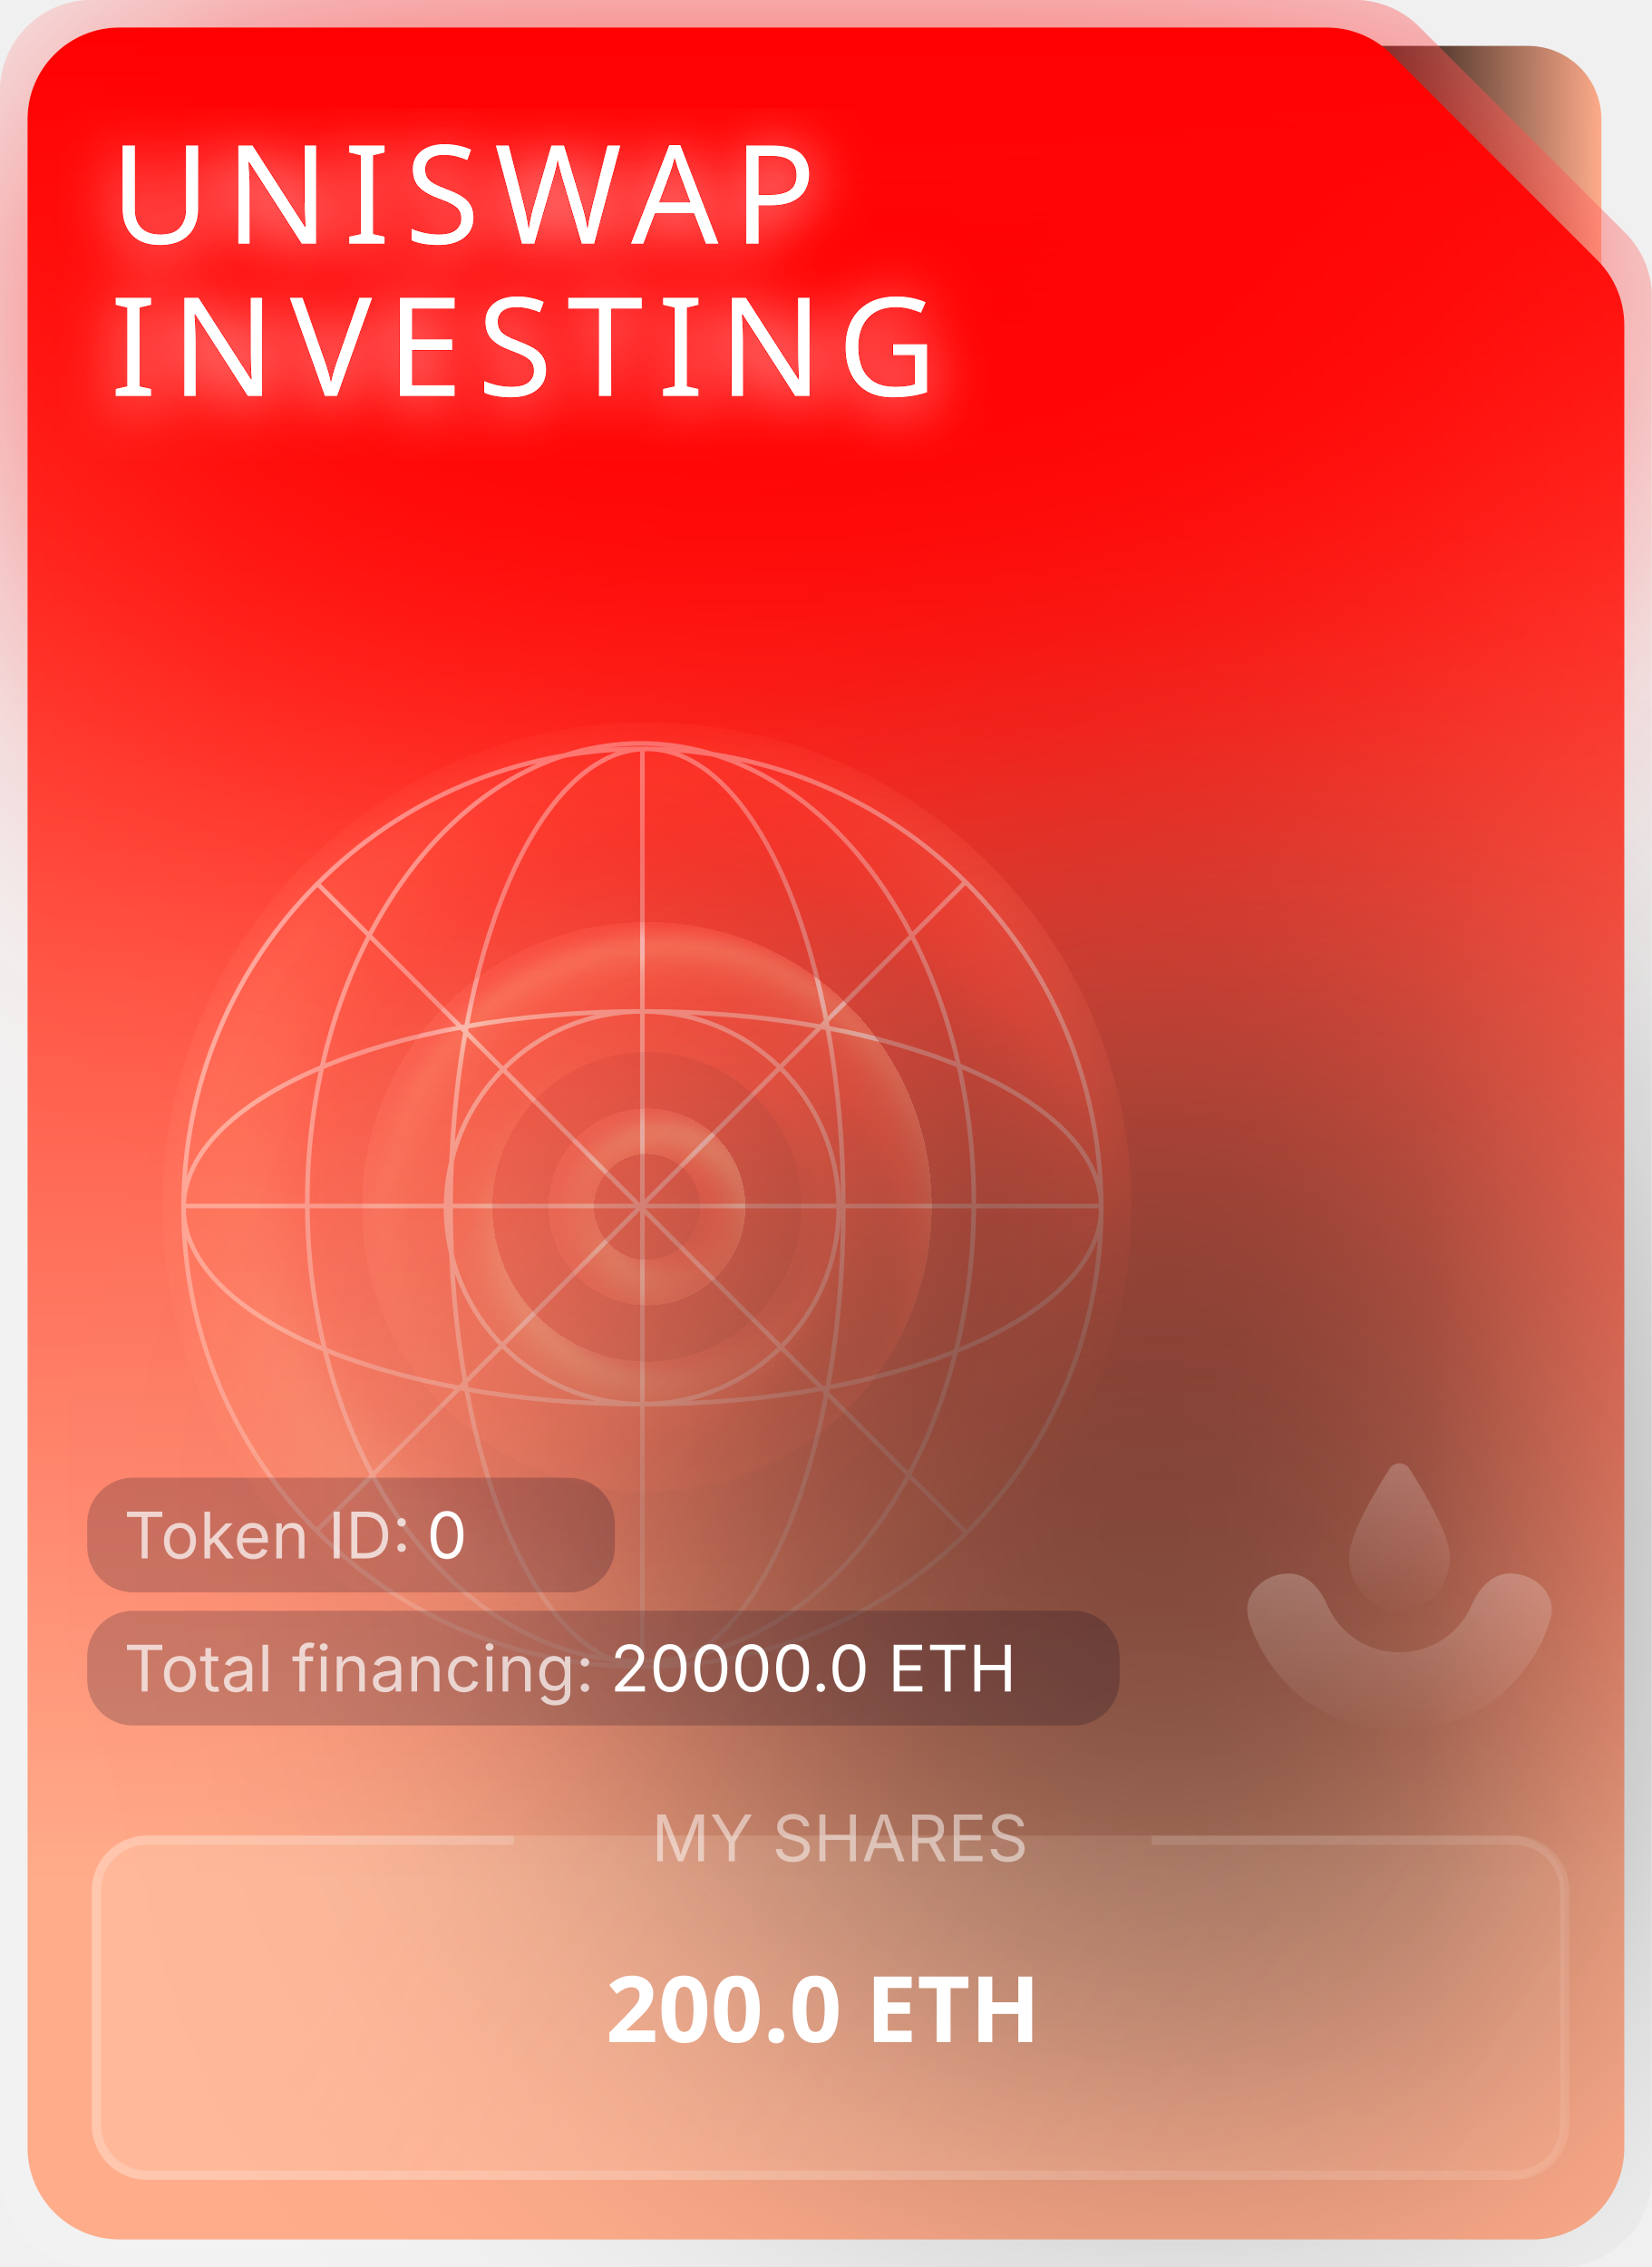
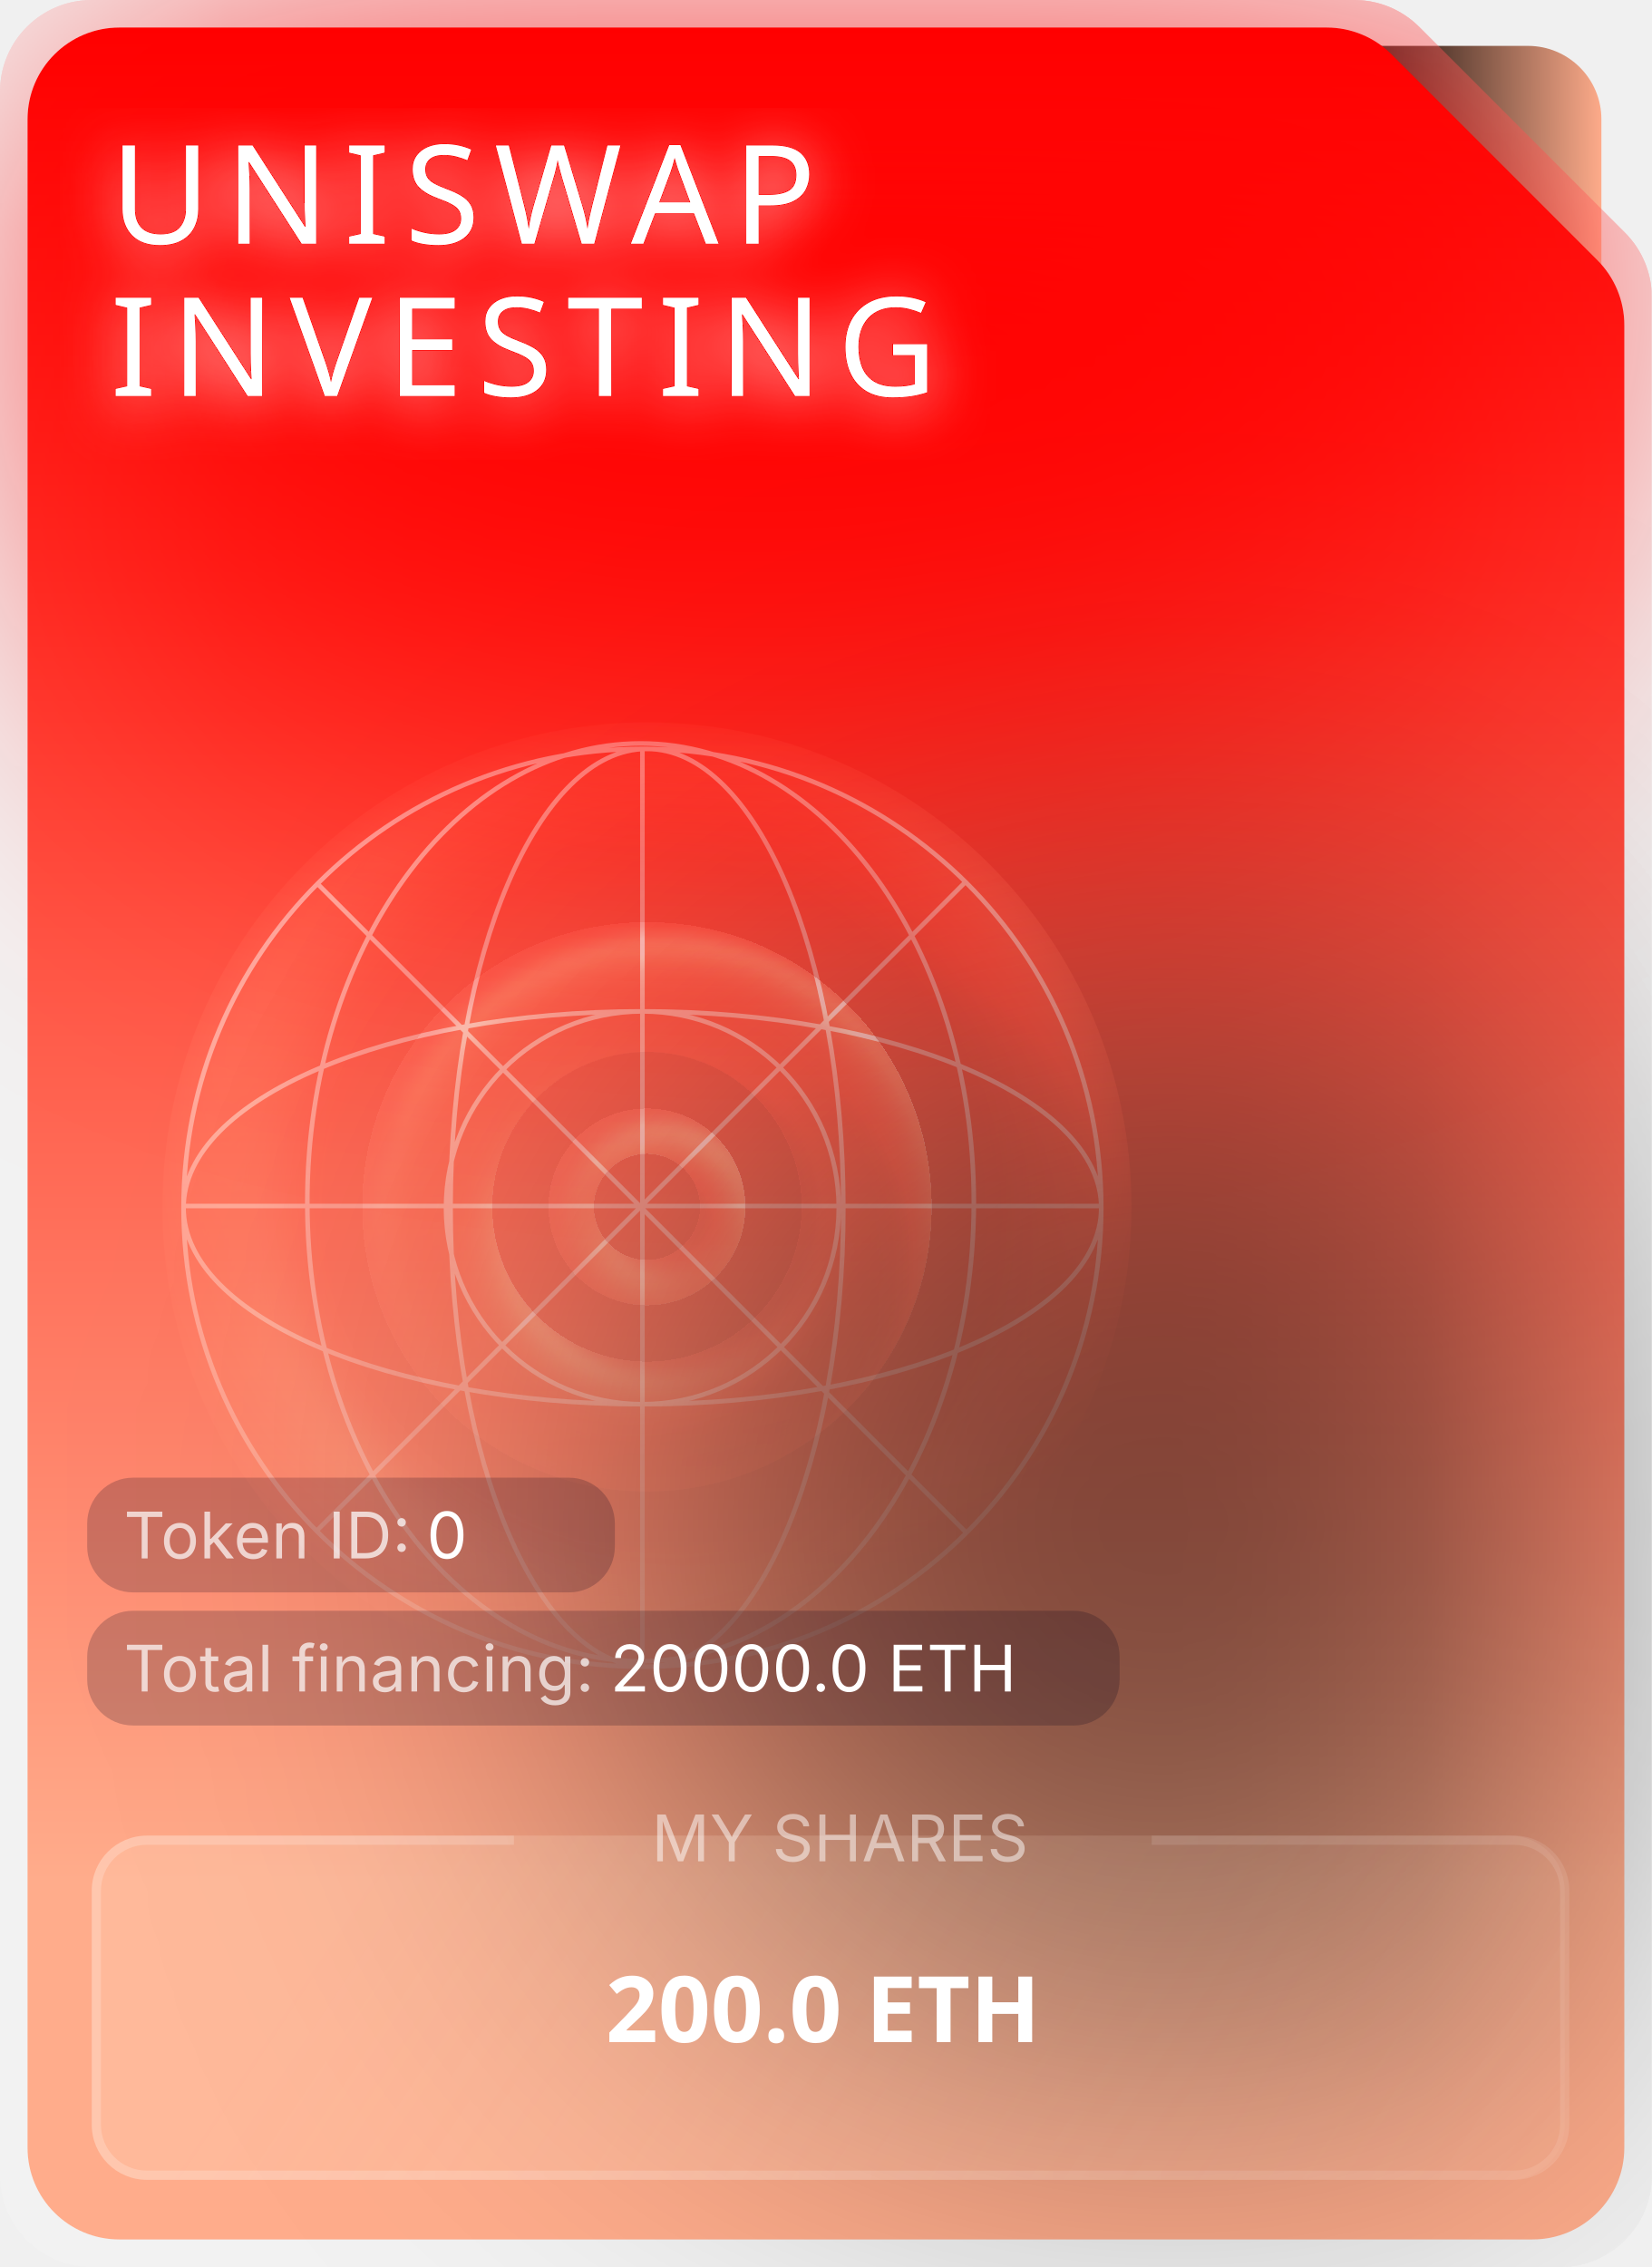
<svg xmlns="http://www.w3.org/2000/svg" width="360" height="494" fill="none">
  <g clip-path="url(#clip0_1634_41705)">
    <rect x="285" y="10" width="64" height="64" rx="16" fill="url(#paint0_linear_1634_41705)" />
    <mask id="a" style="mask-type:alpha" maskUnits="userSpaceOnUse" x="0" y="0" width="360" height="494">
      <path fill-rule="evenodd" clip-rule="evenodd" d="M309.289 5.858A19.997 19.997 0 00295.147 0H20C8.954 0 0 8.954 0 20v454c0 11.046 8.954 20 20 20h320c11.046 0 20-8.954 20-20V64.853a19.999 19.999 0 00-5.858-14.142L309.289 5.858z" fill="#ABC8FF" />
      <path fill-rule="evenodd" clip-rule="evenodd" d="M309.289 5.858A19.997 19.997 0 00295.147 0H20C8.954 0 0 8.954 0 20v454c0 11.046 8.954 20 20 20h320c11.046 0 20-8.954 20-20V64.853a19.999 19.999 0 00-5.858-14.142L309.289 5.858z" fill="#001AFF" fill-opacity=".3" />
      <path fill-rule="evenodd" clip-rule="evenodd" d="M309.289 5.858A19.997 19.997 0 00295.147 0H20C8.954 0 0 8.954 0 20v454c0 11.046 8.954 20 20 20h320c11.046 0 20-8.954 20-20V64.853a19.999 19.999 0 00-5.858-14.142L309.289 5.858z" fill="#4CAEF5" fill-opacity=".37" />
      <path fill-rule="evenodd" clip-rule="evenodd" d="M309.289 5.858A19.997 19.997 0 00295.147 0H20C8.954 0 0 8.954 0 20v454c0 11.046 8.954 20 20 20h320c11.046 0 20-8.954 20-20V64.853a19.999 19.999 0 00-5.858-14.142L309.289 5.858z" fill="url(#paint1_linear_1634_41705)" />
    </mask>
    <g mask="url(#a)">
      <mask id="b" maskUnits="userSpaceOnUse" x="-4" y="-4" width="368" height="502" fill="#000">
        <path fill="#fff" d="M-4-4h368v502H-4z" />
        <path fill-rule="evenodd" clip-rule="evenodd" d="M303.289 11.858A19.997 19.997 0 00289.147 6H26C14.954 6 6 14.954 6 26v442c0 11.046 8.954 20 20 20h308c11.046 0 20-8.954 20-20V70.853a19.999 19.999 0 00-5.858-14.142l-44.853-44.853z" />
      </mask>
      <path fill-rule="evenodd" clip-rule="evenodd" d="M303.289 11.858A19.997 19.997 0 00289.147 6H26C14.954 6 6 14.954 6 26v442c0 11.046 8.954 20 20 20h308c11.046 0 20-8.954 20-20V70.853a19.999 19.999 0 00-5.858-14.142l-44.853-44.853z" fill="url(#paint2_linear_1634_41705)" />
      <path d="M348.142 56.71l7.071-7.07-7.071 7.07zm-44.853-44.852l-7.071 7.07 7.071-7.07zM26 16h263.147V-4H26v20zM16 468V26H-4v442h20zm318 10H26v20h308v-20zm10-407.147V468h20V70.853h-20zm11.213-21.213L310.36 4.787l-14.142 14.142 44.853 44.853 14.142-14.142zM364 70.853a30 30 0 00-8.787-21.213l-14.142 14.142a10.002 10.002 0 012.929 7.07h20zM334 498c16.569 0 30-13.431 30-30h-20c0 5.523-4.477 10-10 10v20zM-4 468c0 16.569 13.431 30 30 30v-20c-5.523 0-10-4.477-10-10H-4zM289.147 16a10 10 0 017.071 2.929L310.36 4.787A29.998 29.998 0 00289.147-4v20zM26-4C9.431-4-4 9.431-4 26h20c0-5.523 4.477-10 10-10V-4z" fill="url(#paint3_linear_1634_41705)" mask="url(#b)" />
      <path opacity=".5" d="M140 362.801v-200m-100 100h200m-29.389 71.198l-141.39-141.39m-.23 140.99l141.419-141.41m-70.411 113.802c23.638 0 42.8-19.163 42.8-42.8 0-23.638-19.162-42.8-42.8-42.8m0 85.6c-23.638 0-42.8-19.163-42.8-42.8 0-23.638 19.162-42.8 42.8-42.8m0 85.6c55.229 0 100.001-19.163 100.001-42.8 0-23.638-44.772-42.8-100.001-42.8m0 85.6c-55.228 0-99.999-19.163-99.999-42.8 0-23.638 44.77-42.8 99.999-42.8M240 263.189c0 55.229-44.772 100-100 100s-100-44.771-100-100c0-55.228 44.772-100 100-100s100 44.772 100 100zm-56.21 0c0 55.229-19.163 100-42.8 100-23.638 0-42.8-44.771-42.8-100 0-55.228 19.162-100 42.8-100 23.637 0 42.8 44.772 42.8 100zM212.231 262c0 55.229-32.518 100-72.63 100-40.113 0-72.63-44.771-72.63-100 0-55.228 32.517-100 72.63-100 40.112 0 72.63 44.772 72.63 100z" stroke="url(#paint4_linear_1634_41705)" stroke-miterlimit="10" />
      <g filter="url(#filter0_f_1634_41705)">
        <ellipse cx="165" cy="35" rx="195" ry="124" fill="#ff0000" />
      </g>
      <g filter="url(#filter1_f_1634_41705)">
        <circle cx="256" cy="332" r="124" fill="#000000" fill-opacity=".5" />
      </g>
      <g filter="url(#filter2_d_1634_41705)">
        <text fill="white" xml:space="preserve" style="white-space: pre" font-family="Red Rose" font-size="30" letter-spacing="3.082px">
          <tspan x="24" y="53.116">UNISWAP 
</tspan>
          <tspan x="24" y="86.306">INVESTING</tspan>
        </text>
      </g>
      <rect x="20" y="400" width="321" height="75" rx="12" fill="url(#paint5_linear_1634_41705)" fill-opacity=".45" />
      <path fill-rule="evenodd" clip-rule="evenodd" d="M22 463v-51c0-5.523 4.477-10 10-10h80v-2H32c-6.627 0-12 5.373-12 12v51c0 6.627 5.373 12 12 12h298c6.627 0 12-5.373 12-12v-51c0-6.627-5.373-12-12-12h-79v2h79c5.523 0 10 4.477 10 10v51c0 5.523-4.477 10-10 10H32c-5.523 0-10-4.477-10-10z" fill="url(#paint6_linear_1634_41705)" />
      <text fill="#fff" style="white-space:pre" font-family="Poppins" font-size="20" font-weight="600" letter-spacing="0">
        <tspan x="132" y="445">200.0 ETH</tspan>
      </text>
      <text opacity="0.5" fill="white" xml:space="preserve" style="white-space: pre" font-family="Inter" font-size="14" letter-spacing="0.005em">
        <tspan x="142" y="405.591">MY SHARES</tspan>
      </text>
      <rect x="19" y="322" width="115" height="25" rx="10" fill="#00031B" fill-opacity="0.2" />
      <text opacity="0.7" fill="white" xml:space="preserve" style="white-space: pre" font-family="Inter" font-size="14" letter-spacing="0.005em">
        <tspan x="27" y="339.591">Token ID:</tspan>
      </text>
      <text fill="white" xml:space="preserve" style="white-space: pre" font-family="Inter" font-size="14" letter-spacing="0.005em">
        <tspan x="93" y="339.591">0</tspan>
      </text>
      <rect x="19" y="351" width="225" height="25" rx="10" fill="#00031B" fill-opacity="0.2" />
      <text opacity="0.7" fill="white" xml:space="preserve" style="white-space: pre" font-family="Inter" font-size="14" letter-spacing="0.005em">
        <tspan x="27" y="368.591">Total financing: </tspan>
      </text>
      <text fill="white" xml:space="preserve" style="white-space: pre" font-family="Inter" font-size="14" letter-spacing="0.005em">
        <tspan x="133" y="368.591">20000.0 ETH</tspan>
      </text>
-       <g opacity=".3">
-         <path d="M329.063 342.875c5.695 0 10.46 4.718 8.777 10.159a34.378 34.378 0 01-57.147 14.148 34.384 34.384 0 01-8.533-14.148c-1.683-5.441 3.082-10.159 8.778-10.159 3.796 0 6.753 3.196 8.231 6.693a17.185 17.185 0 0031.662 0c1.478-3.497 4.435-6.693 8.232-6.693z" fill="url(#paint7_linear_1634_41705)" />
-         <path d="M316 339.272c0 6.546-4.925 11.853-11 11.853s-11-5.307-11-11.853c0-4.672 5.601-14.144 8.81-19.187a2.576 2.576 0 014.38 0c3.209 5.043 8.81 14.515 8.81 19.187z" fill="url(#paint8_linear_1634_41705)" />
-       </g>
    </g>
    <g style="mix-blend-mode:color-dodge" opacity=".4">
      <mask id="c" style="mask-type:alpha" maskUnits="userSpaceOnUse" x="35" y="157" width="212" height="212">
        <circle cx="141" cy="263" r="105.593" fill="url(#paint9_linear_1634_41705)" />
      </mask>
      <g mask="url(#c)">
        <g filter="url(#filter3_ii_1634_41705)">
          <path d="M202.964 263.001c0 34.221-27.742 61.963-61.963 61.963-34.221 0-61.962-27.742-61.962-61.963 0-34.221 27.741-61.962 61.962-61.962 34.221 0 61.963 27.741 61.963 61.962zm-95.779 0c0 18.676 15.14 33.816 33.816 33.816 18.676 0 33.816-15.14 33.816-33.816 0-18.676-15.14-33.816-33.816-33.816-18.676 0-33.816 15.14-33.816 33.816z" fill="url(#paint10_linear_1634_41705)" />
          <path d="M202.964 263.001c0 34.221-27.742 61.963-61.963 61.963-34.221 0-61.962-27.742-61.962-61.963 0-34.221 27.741-61.962 61.962-61.962 34.221 0 61.963 27.741 61.963 61.962zm-95.779 0c0 18.676 15.14 33.816 33.816 33.816 18.676 0 33.816-15.14 33.816-33.816 0-18.676-15.14-33.816-33.816-33.816-18.676 0-33.816 15.14-33.816 33.816z" fill="#7E471F" fill-opacity=".2" />
        </g>
        <g filter="url(#filter4_ii_1634_41705)">
          <path d="M162.363 263.002c0 11.797-9.564 21.361-21.361 21.361-11.798 0-21.361-9.564-21.361-21.361 0-11.798 9.563-21.361 21.361-21.361 11.797 0 21.361 9.563 21.361 21.361zm-33.019 0c0 6.438 5.219 11.658 11.658 11.658 6.438 0 11.658-5.22 11.658-11.658 0-6.439-5.22-11.658-11.658-11.658-6.439 0-11.658 5.219-11.658 11.658z" fill="url(#paint11_linear_1634_41705)" />
          <path d="M162.363 263.002c0 11.797-9.564 21.361-21.361 21.361-11.798 0-21.361-9.564-21.361-21.361 0-11.798 9.563-21.361 21.361-21.361 11.797 0 21.361 9.563 21.361 21.361zm-33.019 0c0 6.438 5.219 11.658 11.658 11.658 6.438 0 11.658-5.22 11.658-11.658 0-6.439-5.22-11.658-11.658-11.658-6.439 0-11.658 5.219-11.658 11.658z" fill="#7E471F" fill-opacity=".2" />
        </g>
        <g filter="url(#filter5_iif_1634_41705)">
          <path d="M246.595 263.002c0 58.317-47.276 105.593-105.593 105.593-58.318 0-105.594-47.276-105.594-105.593 0-58.318 47.276-105.594 105.594-105.594 58.317 0 105.593 47.276 105.593 105.594zm-188.028 0c0 45.527 36.907 82.434 82.435 82.434 45.527 0 82.434-36.907 82.434-82.434 0-45.528-36.907-82.435-82.434-82.435-45.528 0-82.435 36.907-82.435 82.435z" fill="url(#paint12_linear_1634_41705)" />
          <path d="M246.595 263.002c0 58.317-47.276 105.593-105.593 105.593-58.318 0-105.594-47.276-105.594-105.593 0-58.318 47.276-105.594 105.594-105.594 58.317 0 105.593 47.276 105.593 105.594zm-188.028 0c0 45.527 36.907 82.434 82.435 82.434 45.527 0 82.434-36.907 82.434-82.434 0-45.528-36.907-82.435-82.434-82.435-45.528 0-82.435 36.907-82.435 82.435z" fill="#7E471F" fill-opacity=".2" />
        </g>
      </g>
    </g>
  </g>
  <defs>
    <linearGradient id="paint0_linear_1634_41705" x1="294" y1="10" x2="349.625" y2="10.634" gradientUnits="userSpaceOnUse">
      <stop stop-color="#000000" />
      <stop offset="1" stop-color="#ffac8b" />
    </linearGradient>
    <linearGradient id="paint1_linear_1634_41705" x1="180" y1="0" x2="180" y2="480" gradientUnits="userSpaceOnUse">
      <stop stop-color="#1F333A" stop-opacity=".52" />
      <stop offset="1" stop-color="#2A5161" />
    </linearGradient>
    <linearGradient id="paint2_linear_1634_41705" x1="180" y1="6" x2="180" y2="488" gradientUnits="userSpaceOnUse">
      <stop stop-color="#ff0000" />
      <stop offset=".838" stop-color="#ffac8b" />
    </linearGradient>
    <linearGradient id="paint3_linear_1634_41705" x1="180" y1="6" x2="180" y2="397" gradientUnits="userSpaceOnUse">
      <stop stop-color="#fff" stop-opacity=".2" />
      <stop offset="1" stop-color="#fff" stop-opacity=".1" />
    </linearGradient>
    <linearGradient id="paint4_linear_1634_41705" x1="139.601" y1="162" x2="139.601" y2="362" gradientUnits="userSpaceOnUse">
      <stop stop-color="#fff" />
      <stop offset="1" stop-color="#fff" stop-opacity=".31" />
    </linearGradient>
    <linearGradient id="paint5_linear_1634_41705" x1="80.581" y1="405.952" x2="292.977" y2="547.209" gradientUnits="userSpaceOnUse">
      <stop stop-color="#FFE7D0" stop-opacity=".48" />
      <stop offset="1" stop-color="#FFE9D9" stop-opacity=".12" />
    </linearGradient>
    <linearGradient id="paint6_linear_1634_41705" x1="67.19" y1="437.5" x2="268.902" y2="437.5" gradientUnits="userSpaceOnUse">
      <stop stop-color="#fff" stop-opacity=".2" />
      <stop offset="1" stop-color="#fff" stop-opacity=".1" />
-     </linearGradient>
-     <linearGradient id="paint7_linear_1634_41705" x1="271.827" y1="331.417" x2="271.827" y2="378.167" gradientUnits="userSpaceOnUse">
-       <stop stop-color="#fff" />
-       <stop offset="1" stop-color="#fff" stop-opacity="0" />
-     </linearGradient>
-     <linearGradient id="paint8_linear_1634_41705" x1="294.385" y1="305.292" x2="294.385" y2="352.042" gradientUnits="userSpaceOnUse">
-       <stop stop-color="#fff" />
-       <stop offset="1" stop-color="#fff" stop-opacity="0" />
    </linearGradient>
    <linearGradient id="paint9_linear_1634_41705" x1="187.373" y1="368.593" x2="148.139" y2="207.374" gradientUnits="userSpaceOnUse">
      <stop offset=".138" stop-opacity="0" />
      <stop offset="1" />
    </linearGradient>
    <linearGradient id="paint10_linear_1634_41705" x1="118.861" y1="147.184" x2="190.071" y2="252.862" gradientUnits="userSpaceOnUse">
      <stop stop-color="#949494" />
      <stop offset=".635" stop-color="#181818" />
      <stop offset="1" stop-color="#1D1D1D" />
    </linearGradient>
    <linearGradient id="paint11_linear_1634_41705" x1="133.369" y1="223.075" x2="157.918" y2="259.506" gradientUnits="userSpaceOnUse">
      <stop stop-color="#949494" />
      <stop offset=".635" stop-color="#181818" />
      <stop offset="1" stop-color="#1D1D1D" />
    </linearGradient>
    <linearGradient id="paint12_linear_1634_41705" x1="103.271" y1="65.632" x2="224.624" y2="245.722" gradientUnits="userSpaceOnUse">
      <stop stop-color="#949494" />
      <stop offset=".635" stop-color="#181818" />
      <stop offset="1" stop-color="#1D1D1D" />
    </linearGradient>
    <filter id="filter0_f_1634_41705" x="-225" y="-284" width="780" height="638" filterUnits="userSpaceOnUse" color-interpolation-filters="sRGB">
      <feFlood flood-opacity="0" result="BackgroundImageFix" />
      <feBlend in="SourceGraphic" in2="BackgroundImageFix" result="shape" />
      <feGaussianBlur stdDeviation="97.5" result="effect1_foregroundBlur_1634_41705" />
    </filter>
    <filter id="filter1_f_1634_41705" x="-124" y="-48" width="760" height="760" filterUnits="userSpaceOnUse" color-interpolation-filters="sRGB">
      <feFlood flood-opacity="0" result="BackgroundImageFix" />
      <feBlend in="SourceGraphic" in2="BackgroundImageFix" result="shape" />
      <feGaussianBlur stdDeviation="128" result="effect1_foregroundBlur_1634_41705" />
    </filter>
    <filter id="filter2_d_1634_41705" x="13.217" y="23.651" width="216.435" height="76.501" filterUnits="userSpaceOnUse" color-interpolation-filters="sRGB">
      <feFlood flood-opacity="0" result="BackgroundImageFix" />
      <feColorMatrix in="SourceAlpha" values="0 0 0 0 0 0 0 0 0 0 0 0 0 0 0 0 0 0 127 0" result="hardAlpha" />
      <feOffset dy="1.541" />
      <feGaussianBlur stdDeviation="6.153" />
      <feComposite in2="hardAlpha" operator="out" />
      <feColorMatrix values="0 0 0 0 1 0 0 0 0 1 0 0 0 0 1 0 0 0 0.85 0" />
      <feBlend in2="BackgroundImageFix" result="effect1_dropShadow_1634_41705" />
      <feBlend in="SourceGraphic" in2="effect1_dropShadow_1634_41705" result="shape" />
    </filter>
    <filter id="filter3_ii_1634_41705" x="79.039" y="201.039" width="127.916" height="131.196" filterUnits="userSpaceOnUse" color-interpolation-filters="sRGB">
      <feFlood flood-opacity="0" result="BackgroundImageFix" />
      <feBlend in="SourceGraphic" in2="BackgroundImageFix" result="shape" />
      <feColorMatrix in="SourceAlpha" values="0 0 0 0 0 0 0 0 0 0 0 0 0 0 0 0 0 0 127 0" result="hardAlpha" />
      <feOffset dy="7.272" />
      <feGaussianBlur stdDeviation="5.908" />
      <feComposite in2="hardAlpha" operator="arithmetic" k2="-1" k3="1" />
      <feColorMatrix values="0 0 0 0 1 0 0 0 0 1 0 0 0 0 1 0 0 0 0.8 0" />
      <feBlend mode="lighten" in2="shape" result="effect1_innerShadow_1634_41705" />
      <feColorMatrix in="SourceAlpha" values="0 0 0 0 0 0 0 0 0 0 0 0 0 0 0 0 0 0 127 0" result="hardAlpha" />
      <feOffset dx="3.992" dy="2.329" />
      <feGaussianBlur stdDeviation="2.329" />
      <feComposite in2="hardAlpha" operator="arithmetic" k2="-1" k3="1" />
      <feColorMatrix values="0 0 0 0 0.169 0 0 0 0 0.18 0 0 0 0 0.239 0 0 0 0.9 0" />
      <feBlend mode="multiply" in2="effect1_innerShadow_1634_41705" result="effect2_innerShadow_1634_41705" />
    </filter>
    <filter id="filter4_ii_1634_41705" x="119.641" y="241.641" width="46.715" height="49.995" filterUnits="userSpaceOnUse" color-interpolation-filters="sRGB">
      <feFlood flood-opacity="0" result="BackgroundImageFix" />
      <feBlend in="SourceGraphic" in2="BackgroundImageFix" result="shape" />
      <feColorMatrix in="SourceAlpha" values="0 0 0 0 0 0 0 0 0 0 0 0 0 0 0 0 0 0 127 0" result="hardAlpha" />
      <feOffset dy="7.272" />
      <feGaussianBlur stdDeviation="5.908" />
      <feComposite in2="hardAlpha" operator="arithmetic" k2="-1" k3="1" />
      <feColorMatrix values="0 0 0 0 1 0 0 0 0 1 0 0 0 0 1 0 0 0 0.8 0" />
      <feBlend mode="lighten" in2="shape" result="effect1_innerShadow_1634_41705" />
      <feColorMatrix in="SourceAlpha" values="0 0 0 0 0 0 0 0 0 0 0 0 0 0 0 0 0 0 127 0" result="hardAlpha" />
      <feOffset dx="3.992" dy="2.329" />
      <feGaussianBlur stdDeviation="2.329" />
      <feComposite in2="hardAlpha" operator="arithmetic" k2="-1" k3="1" />
      <feColorMatrix values="0 0 0 0 0.169 0 0 0 0 0.18 0 0 0 0 0.239 0 0 0 0.9 0" />
      <feBlend mode="multiply" in2="effect1_innerShadow_1634_41705" result="effect2_innerShadow_1634_41705" />
    </filter>
    <filter id="filter5_iif_1634_41705" x="23.805" y="145.805" width="234.394" height="234.394" filterUnits="userSpaceOnUse" color-interpolation-filters="sRGB">
      <feFlood flood-opacity="0" result="BackgroundImageFix" />
      <feBlend in="SourceGraphic" in2="BackgroundImageFix" result="shape" />
      <feColorMatrix in="SourceAlpha" values="0 0 0 0 0 0 0 0 0 0 0 0 0 0 0 0 0 0 127 0" result="hardAlpha" />
      <feOffset dy="7.272" />
      <feGaussianBlur stdDeviation="5.908" />
      <feComposite in2="hardAlpha" operator="arithmetic" k2="-1" k3="1" />
      <feColorMatrix values="0 0 0 0 1 0 0 0 0 1 0 0 0 0 1 0 0 0 0.8 0" />
      <feBlend mode="lighten" in2="shape" result="effect1_innerShadow_1634_41705" />
      <feColorMatrix in="SourceAlpha" values="0 0 0 0 0 0 0 0 0 0 0 0 0 0 0 0 0 0 127 0" result="hardAlpha" />
      <feOffset dx="3.992" dy="2.329" />
      <feGaussianBlur stdDeviation="2.329" />
      <feComposite in2="hardAlpha" operator="arithmetic" k2="-1" k3="1" />
      <feColorMatrix values="0 0 0 0 0.169 0 0 0 0 0.18 0 0 0 0 0.239 0 0 0 0.9 0" />
      <feBlend mode="multiply" in2="effect1_innerShadow_1634_41705" result="effect2_innerShadow_1634_41705" />
      <feGaussianBlur stdDeviation="5.802" result="effect3_foregroundBlur_1634_41705" />
    </filter>
    <clipPath id="clip0_1634_41705">
      <path fill="#fff" d="M0 0h360v494H0z" />
    </clipPath>
  </defs>
</svg>
